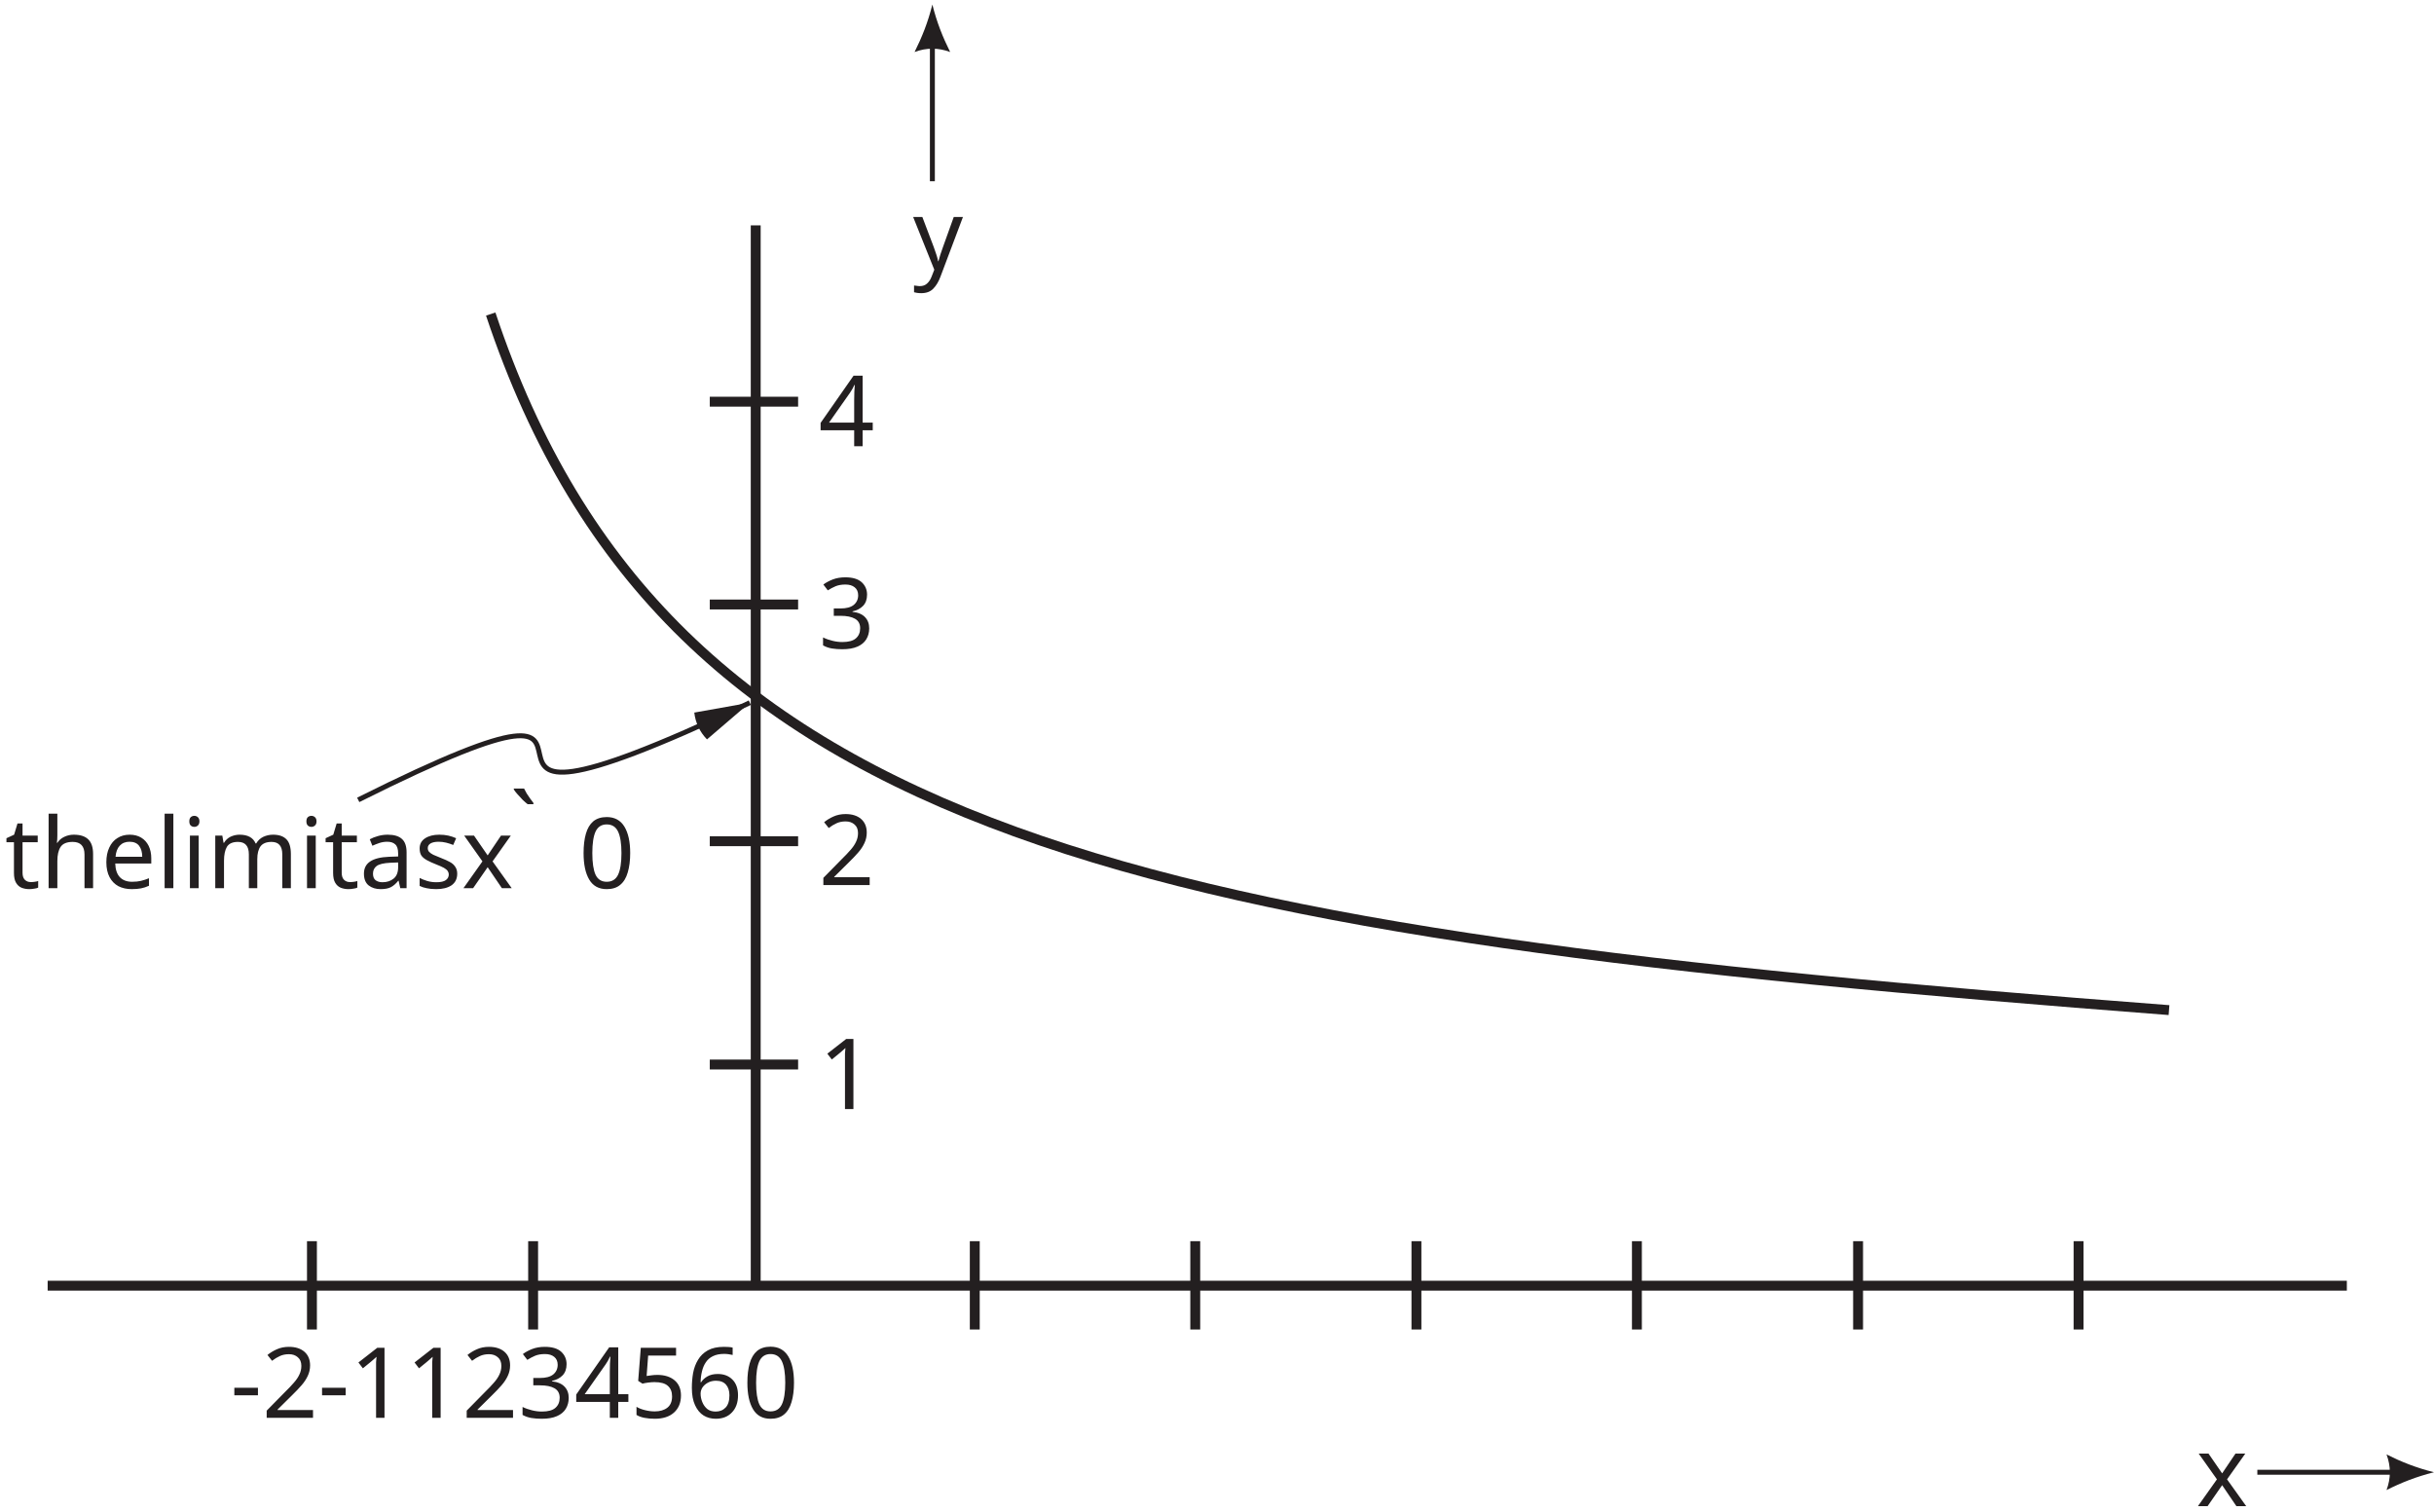
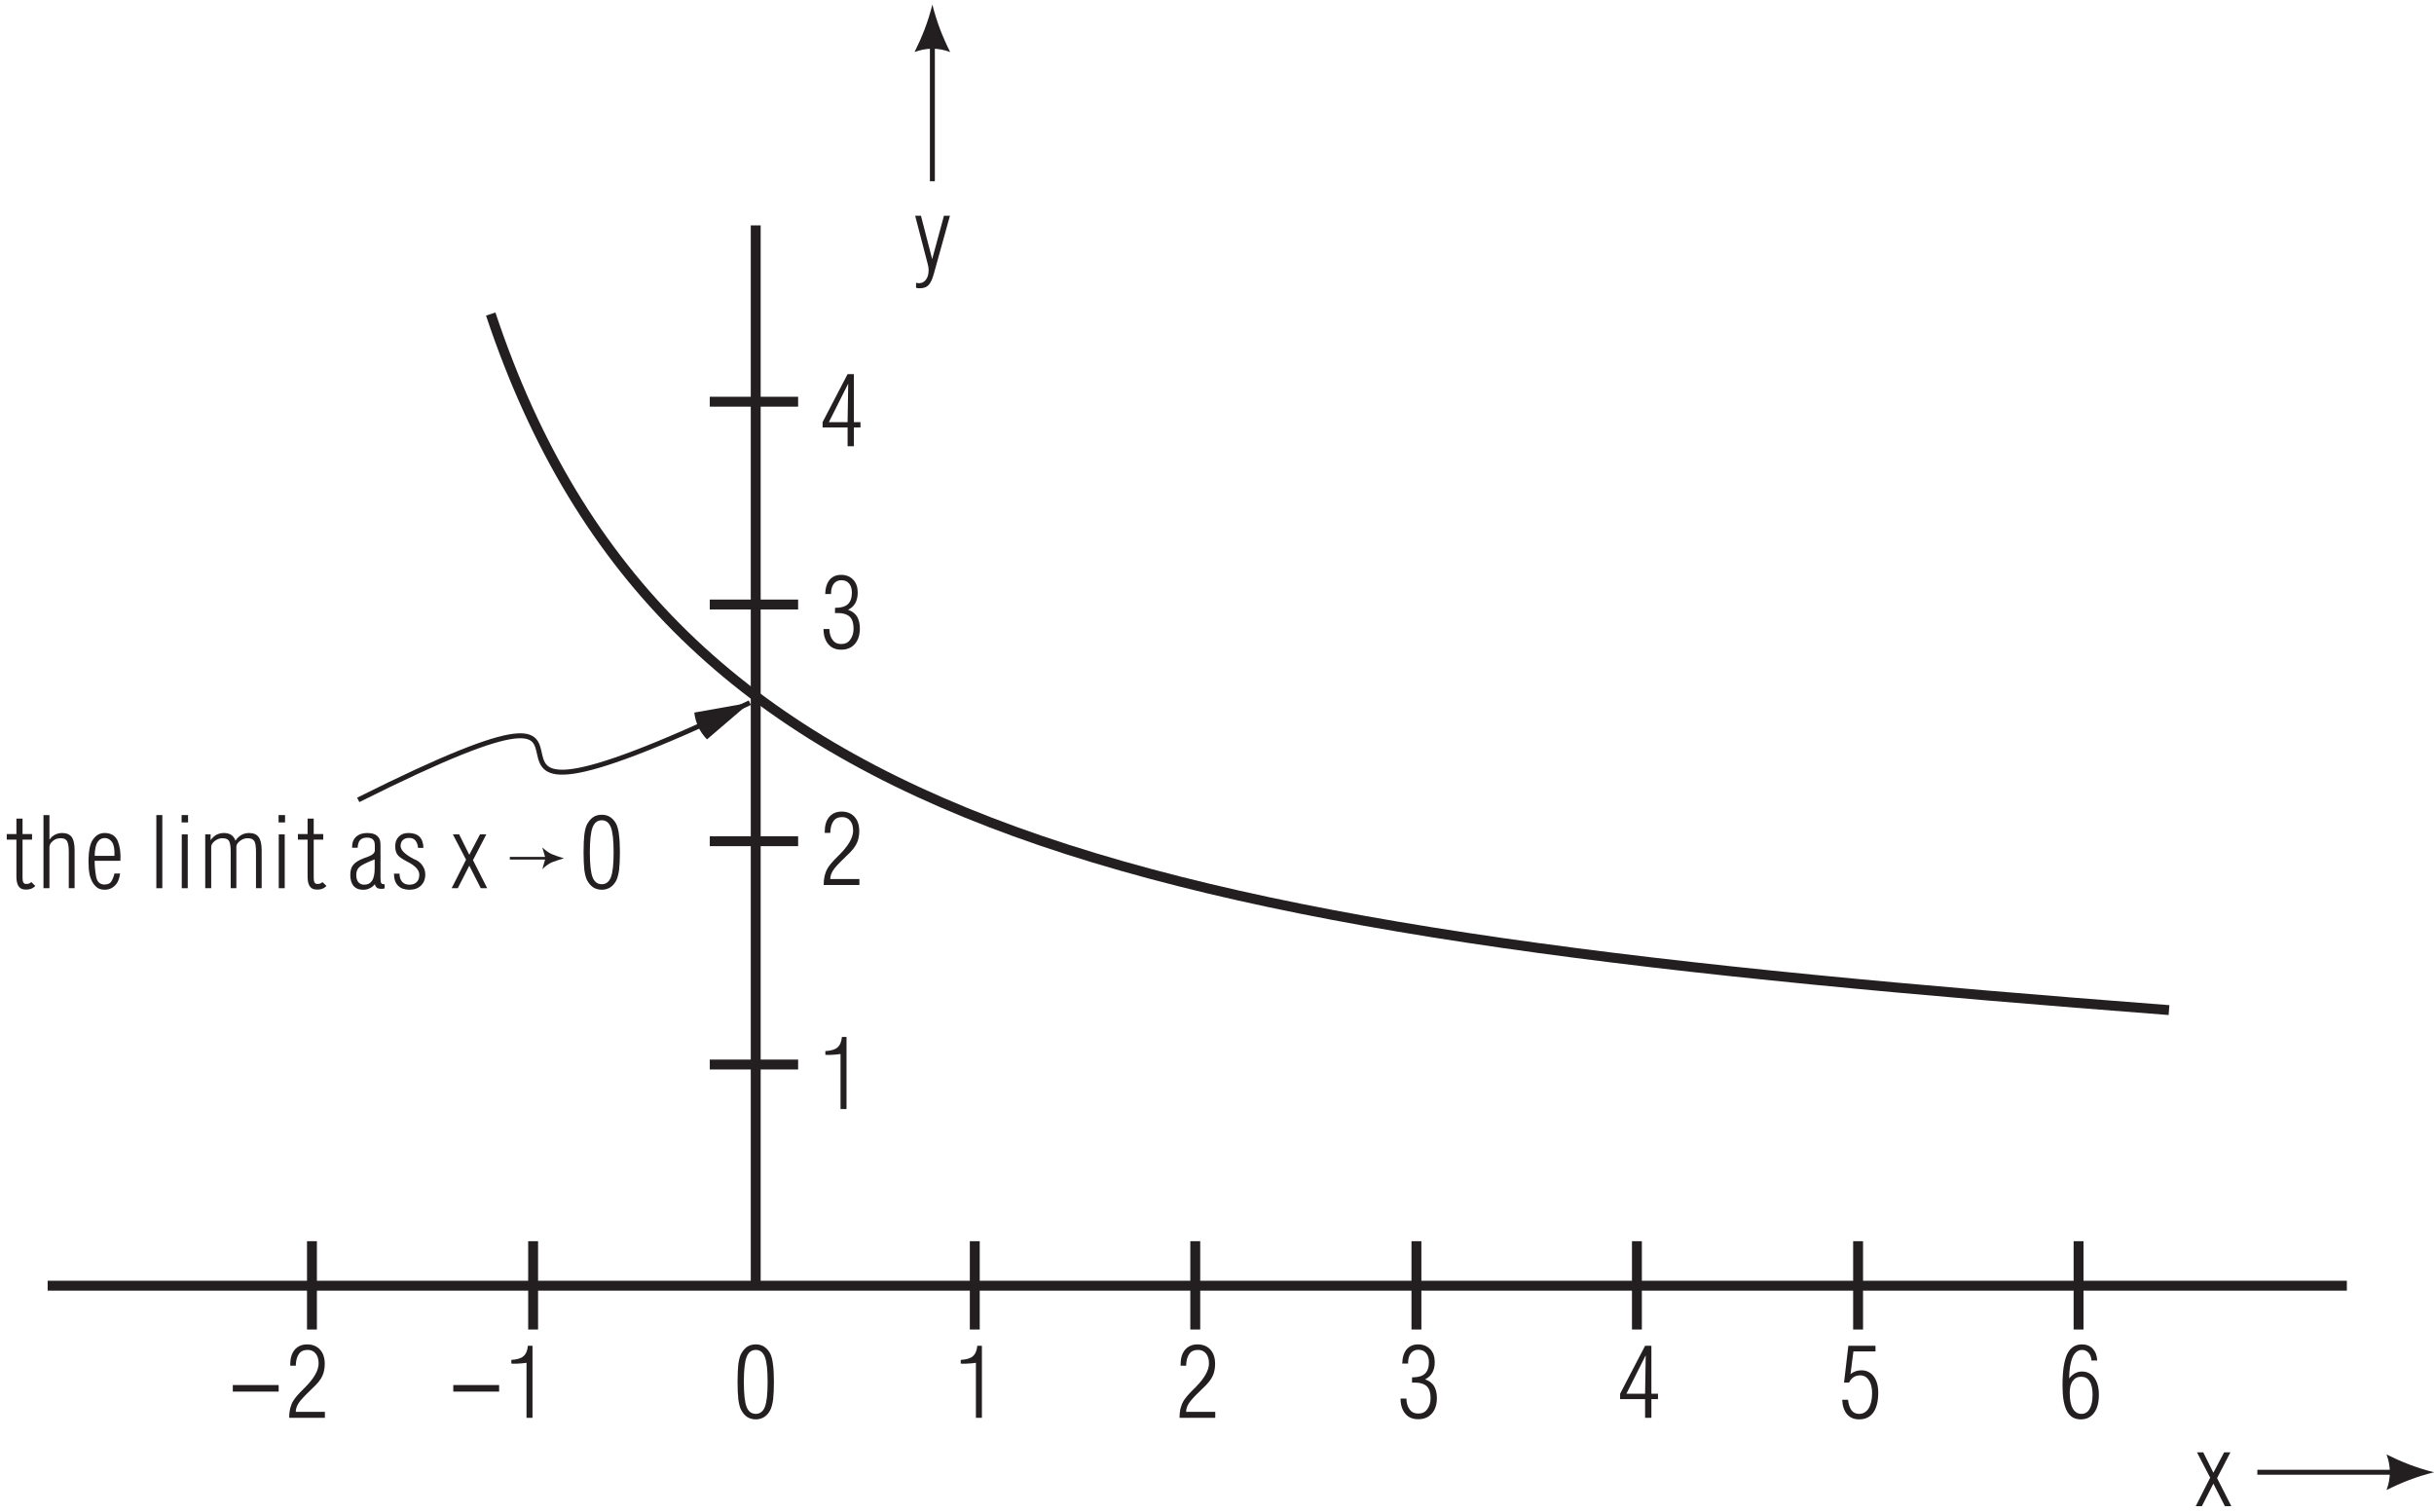
- <svg xmlns="http://www.w3.org/2000/svg" version="1.1" id="svg2" xml:space="preserve" width="330.667" height="205.333" viewBox="0 0 330.667 205.333">
-   <defs id="defs6" />
-   <g id="g8" transform="matrix(1.333333,0,0,-1.333333,0,205.3333)">
-     <g id="g10" transform="scale(0.1)">
-       <path d="M 48.559,230 H 2391.2" style="fill:none;stroke:#231f20;stroke-width:10.08;stroke-linecap:butt;stroke-linejoin:miter;stroke-miterlimit:2.613;stroke-dasharray:none;stroke-opacity:1" id="path12" />
-       <path d="M 770,1310.37 V 229.281" style="fill:none;stroke:#231f20;stroke-width:10.08;stroke-linecap:butt;stroke-linejoin:miter;stroke-miterlimit:2.613;stroke-dasharray:none;stroke-opacity:1" id="path14" />
-       <path d="m 317.84,275.359 v -90" style="fill:none;stroke:#231f20;stroke-width:10.08;stroke-linecap:butt;stroke-linejoin:miter;stroke-miterlimit:2.613;stroke-dasharray:none;stroke-opacity:1" id="path16" />
-       <path d="m 543.199,275.359 v -90" style="fill:none;stroke:#231f20;stroke-width:10.08;stroke-linecap:butt;stroke-linejoin:miter;stroke-miterlimit:2.613;stroke-dasharray:none;stroke-opacity:1" id="path18" />
-       <path d="m 993.199,275.359 v -90" style="fill:none;stroke:#231f20;stroke-width:10.08;stroke-linecap:butt;stroke-linejoin:miter;stroke-miterlimit:2.613;stroke-dasharray:none;stroke-opacity:1" id="path20" />
-       <path d="m 1217.84,275.359 v -90" style="fill:none;stroke:#231f20;stroke-width:10.08;stroke-linecap:butt;stroke-linejoin:miter;stroke-miterlimit:2.613;stroke-dasharray:none;stroke-opacity:1" id="path22" />
-       <path d="m 1443.2,275.359 v -90" style="fill:none;stroke:#231f20;stroke-width:10.08;stroke-linecap:butt;stroke-linejoin:miter;stroke-miterlimit:2.613;stroke-dasharray:none;stroke-opacity:1" id="path24" />
-       <path d="m 1667.84,275.359 v -90" style="fill:none;stroke:#231f20;stroke-width:10.08;stroke-linecap:butt;stroke-linejoin:miter;stroke-miterlimit:2.613;stroke-dasharray:none;stroke-opacity:1" id="path26" />
-       <path d="m 1893.2,275.359 v -90" style="fill:none;stroke:#231f20;stroke-width:10.08;stroke-linecap:butt;stroke-linejoin:miter;stroke-miterlimit:2.613;stroke-dasharray:none;stroke-opacity:1" id="path28" />
-       <path d="m 2117.84,275.359 v -90" style="fill:none;stroke:#231f20;stroke-width:10.08;stroke-linecap:butt;stroke-linejoin:miter;stroke-miterlimit:2.613;stroke-dasharray:none;stroke-opacity:1" id="path30" />
-       <path d="m 813.199,924.078 h -90" style="fill:none;stroke:#231f20;stroke-width:10.08;stroke-linecap:butt;stroke-linejoin:miter;stroke-miterlimit:2.613;stroke-dasharray:none;stroke-opacity:1" id="path32" />
-       <path d="m 813.199,682.879 h -90" style="fill:none;stroke:#231f20;stroke-width:10.08;stroke-linecap:butt;stroke-linejoin:miter;stroke-miterlimit:2.613;stroke-dasharray:none;stroke-opacity:1" id="path34" />
-       <path d="m 813.199,1130.72 h -90" style="fill:none;stroke:#231f20;stroke-width:10.08;stroke-linecap:butt;stroke-linejoin:miter;stroke-miterlimit:2.613;stroke-dasharray:none;stroke-opacity:1" id="path36" />
-       <path d="m 813.199,455.359 h -90" style="fill:none;stroke:#231f20;stroke-width:10.08;stroke-linecap:butt;stroke-linejoin:miter;stroke-miterlimit:2.613;stroke-dasharray:none;stroke-opacity:1" id="path38" />
-       <path d="M 500,1220 C 680,680 1175,590 2210,510.801" style="fill:none;stroke:#231f20;stroke-width:10.08;stroke-linecap:butt;stroke-linejoin:miter;stroke-miterlimit:2.613;stroke-dasharray:none;stroke-opacity:1" id="path40" />
-       <g id="g42" transform="scale(10)">
-         <text transform="matrix(1,0,0,-1,83.4078,108.536)" style="font-variant:normal;font-weight:normal;font-size:10px;font-family:Swis721LtCnBT;-inkscape-font-specification:Swis721LtCnBT;writing-mode:lr-tb;fill:#231f20;fill-opacity:1;fill-rule:nonzero;stroke:none" id="text54">
-           <tspan x="0" y="0" id="tspan44">4</tspan>
-           <tspan x="0" y="20.592" id="tspan46">3</tspan>
-           <tspan x="0" y="44.712" id="tspan48">2</tspan>
-           <tspan x="0" y="67.536" id="tspan50">1</tspan>
-           <tspan x="-59.937 -54.459 -37.473 -31.995 13.794 36.258 58.794 81.258 103.794 126.258 -8.742" y="99" id="tspan52">-2-11234560</tspan>
-         </text>
+ <svg xmlns="http://www.w3.org/2000/svg" xmlns:xlink="http://www.w3.org/1999/xlink" width="248pt" height="154pt" viewBox="0 0 248 154">
+   <defs>
+     <g>
+       <g id="glyph-0-0">
+         <path d="M 2.953 0 L 2.953 -1.906 L 0.406 -1.906 L 0.406 -2.453 L 2.953 -7.344 L 3.594 -7.344 L 3.594 -2.453 L 4.266 -2.453 L 4.266 -1.906 L 3.594 -1.906 L 3.594 0 Z M 1.047 -2.453 L 2.953 -2.453 L 3.016 -6.375 Z M 1.047 -2.453 " />
      </g>
-       <path d="M 763.98,824.027 C 365.004,635 725,905 365,725" style="fill:none;stroke:#231f20;stroke-width:5.04;stroke-linecap:butt;stroke-linejoin:miter;stroke-miterlimit:2.613;stroke-dasharray:none;stroke-opacity:1" id="path56" />
-       <path d="m 763.98,824.027 -43.628,-37.398 c -7.352,7.598 -11.704,16.781 -12.946,27.324 l 56.574,10.074" style="fill:#231f20;fill-opacity:1;fill-rule:evenodd;stroke:none" id="path58" />
-       <g id="g60" transform="scale(10)">
-         <text transform="matrix(1,0,0,-1,0.5,63.5)" style="font-variant:normal;font-weight:normal;font-size:10px;font-family:Swis721LtCnBT;-inkscape-font-specification:Swis721LtCnBT;writing-mode:lr-tb;fill:#231f20;fill-opacity:1;fill-rule:nonzero;stroke:none" id="text72">
-           <tspan x="0 3.304 8.065 12.245 14.585 17.223 19.786 27.105 29.667 32.617 34.957 39.269 43.209 45.549" y="0" id="tspan62">thelimitasx</tspan>
-           <tspan x="51.446" y="-2.5" id="tspan64">`</tspan>
-           <tspan x="58.475" y="0" id="tspan66">0</tspan>
-           <tspan x="92.525" y="-63.036" id="tspan68">y</tspan>
-           <tspan x="223.256" y="62.964" id="tspan70">x</tspan>
-         </text>
+       <g id="glyph-0-1">
+         <path d="M 0.5 -1.969 L 1.094 -1.969 C 1.109 -1.484 1.219 -1.109 1.438 -0.844 C 1.641 -0.562 1.938 -0.438 2.297 -0.438 C 2.688 -0.438 2.984 -0.562 3.203 -0.859 C 3.438 -1.156 3.562 -1.531 3.562 -2.016 C 3.562 -2.547 3.438 -2.953 3.188 -3.203 C 2.922 -3.453 2.516 -3.594 1.984 -3.594 C 1.906 -3.594 1.828 -3.594 1.797 -3.594 C 1.734 -3.594 1.703 -3.578 1.672 -3.578 L 1.672 -4.125 L 1.703 -4.125 C 2.297 -4.125 2.703 -4.25 2.984 -4.5 C 3.25 -4.75 3.391 -5.141 3.391 -5.672 C 3.391 -6.062 3.297 -6.375 3.109 -6.594 C 2.922 -6.828 2.656 -6.938 2.312 -6.938 C 1.984 -6.938 1.734 -6.812 1.547 -6.578 C 1.359 -6.344 1.266 -6 1.266 -5.562 L 1.266 -5.531 L 0.672 -5.531 C 0.688 -6.156 0.844 -6.641 1.125 -6.984 C 1.406 -7.312 1.797 -7.484 2.297 -7.484 C 2.812 -7.484 3.219 -7.312 3.531 -6.984 C 3.844 -6.656 3.984 -6.219 3.984 -5.672 C 3.984 -5.266 3.906 -4.906 3.734 -4.594 C 3.562 -4.297 3.312 -4.078 3 -3.922 C 3.406 -3.781 3.703 -3.562 3.906 -3.25 C 4.094 -2.938 4.203 -2.531 4.203 -2.031 C 4.203 -1.359 4.031 -0.828 3.688 -0.438 C 3.344 -0.047 2.875 0.141 2.297 0.141 C 1.734 0.141 1.297 -0.047 0.984 -0.422 C 0.672 -0.797 0.5 -1.312 0.5 -1.969 Z M 0.5 -1.969 " />
      </g>
-       <path d="M 950,1517.7 V 1355.33" style="fill:none;stroke:#231f20;stroke-width:5.04;stroke-linecap:butt;stroke-linejoin:miter;stroke-miterlimit:2.613;stroke-dasharray:none;stroke-opacity:1" id="path74" />
-       <path d="m 950,1535.36 c -4.535,-18.13 -10.586,-33.22 -18.145,-48.36 12.118,4.54 24.196,4.51 36.27,0 -7.559,15.12 -13.609,30.23 -18.125,48.36" style="fill:#231f20;fill-opacity:1;fill-rule:evenodd;stroke:none" id="path76" />
-       <path d="M 2462.34,39.922 H 2300" style="fill:none;stroke:#231f20;stroke-width:5.04;stroke-linecap:butt;stroke-linejoin:miter;stroke-miterlimit:2.613;stroke-dasharray:none;stroke-opacity:1" id="path78" />
-       <path d="m 2480,39.922 c -18.12,4.535 -33.23,10.582 -48.36,18.145 4.53,-12.121 4.51,-24.195 0,-36.27 15.11,7.559 30.24,13.609 48.36,18.125" style="fill:#231f20;fill-opacity:1;fill-rule:evenodd;stroke:none" id="path80" />
+       <g id="glyph-0-2">
+         <path d="M 0.516 0 C 0.516 -0.344 0.547 -0.656 0.609 -0.922 C 0.688 -1.203 0.766 -1.453 0.906 -1.688 C 1.062 -1.969 1.422 -2.406 1.984 -2.953 L 2.172 -3.141 C 3.062 -4.047 3.516 -4.844 3.516 -5.547 C 3.516 -5.969 3.422 -6.297 3.219 -6.547 C 3.016 -6.797 2.75 -6.922 2.406 -6.922 C 2.016 -6.922 1.703 -6.797 1.516 -6.516 C 1.312 -6.25 1.203 -5.844 1.188 -5.312 L 0.625 -5.312 L 0.625 -5.422 C 0.625 -6.062 0.766 -6.562 1.078 -6.938 C 1.391 -7.297 1.812 -7.484 2.344 -7.484 C 2.906 -7.484 3.344 -7.297 3.656 -6.953 C 3.984 -6.594 4.141 -6.109 4.141 -5.5 C 4.141 -5.266 4.125 -5.062 4.078 -4.844 C 4.047 -4.656 3.984 -4.453 3.906 -4.297 C 3.75 -3.922 3.406 -3.484 2.859 -2.984 C 2.781 -2.906 2.703 -2.844 2.672 -2.797 C 2.062 -2.219 1.656 -1.781 1.469 -1.484 C 1.281 -1.188 1.188 -0.891 1.188 -0.609 L 4.156 -0.609 L 4.156 0 Z M 0.516 0 " />
+       </g>
+       <g id="glyph-0-3">
+         <path d="M 2.234 0 L 2.234 -5.609 C 2.047 -5.578 1.859 -5.562 1.672 -5.547 C 1.484 -5.531 1.281 -5.516 1.078 -5.516 C 0.969 -5.516 0.891 -5.516 0.844 -5.516 C 0.781 -5.516 0.734 -5.531 0.688 -5.531 L 0.688 -5.906 C 1.234 -5.938 1.656 -6.047 1.906 -6.266 C 2.172 -6.484 2.328 -6.844 2.375 -7.344 L 2.844 -7.344 L 2.844 0 Z M 2.234 0 " />
+       </g>
+       <g id="glyph-0-4">
+         <path d="M 4.922 -3.344 L 4.922 -2.672 C 4.141 -2.672 3.359 -2.672 2.578 -2.672 C 1.797 -2.672 1.031 -2.672 0.25 -2.672 L 0.25 -3.344 C 1.031 -3.344 1.797 -3.344 2.578 -3.344 C 3.359 -3.344 4.141 -3.344 4.922 -3.344 Z M 4.922 -3.344 " />
+       </g>
+       <g id="glyph-0-5">
+         <path d="M 0.5 -1.844 L 1.094 -1.844 C 1.141 -1.375 1.266 -1.016 1.453 -0.766 C 1.625 -0.531 1.891 -0.406 2.219 -0.406 C 2.641 -0.406 2.953 -0.594 3.188 -0.953 C 3.422 -1.328 3.547 -1.844 3.547 -2.516 C 3.547 -3.094 3.438 -3.531 3.203 -3.844 C 3 -4.172 2.703 -4.328 2.312 -4.328 C 2.062 -4.328 1.844 -4.266 1.656 -4.141 C 1.453 -4.016 1.312 -3.828 1.203 -3.594 L 0.688 -3.594 L 1.125 -7.344 L 3.891 -7.344 L 3.891 -6.766 L 1.641 -6.766 L 1.344 -4.453 C 1.516 -4.594 1.703 -4.688 1.875 -4.75 C 2.062 -4.812 2.25 -4.844 2.453 -4.844 C 2.969 -4.844 3.391 -4.641 3.703 -4.234 C 4.016 -3.812 4.172 -3.266 4.172 -2.562 C 4.172 -1.688 4 -1 3.672 -0.547 C 3.344 -0.078 2.859 0.156 2.219 0.156 C 1.703 0.156 1.297 -0.016 0.984 -0.375 C 0.688 -0.734 0.531 -1.219 0.5 -1.844 Z M 0.5 -1.844 " />
+       </g>
+       <g id="glyph-0-6">
+         <path d="M 1.156 -4.016 C 1.359 -4.266 1.562 -4.438 1.766 -4.547 C 1.984 -4.656 2.203 -4.719 2.453 -4.719 C 2.984 -4.719 3.406 -4.516 3.719 -4.094 C 4.031 -3.656 4.188 -3.094 4.188 -2.359 C 4.188 -1.562 4.031 -0.953 3.703 -0.516 C 3.375 -0.062 2.922 0.156 2.344 0.156 C 1.703 0.156 1.234 -0.125 0.938 -0.688 C 0.625 -1.266 0.484 -2.125 0.484 -3.312 C 0.484 -4.766 0.641 -5.812 0.953 -6.484 C 1.281 -7.156 1.781 -7.484 2.469 -7.484 C 2.922 -7.484 3.297 -7.328 3.562 -7.047 C 3.844 -6.734 4 -6.344 4.016 -5.844 L 3.438 -5.844 C 3.406 -6.188 3.312 -6.438 3.141 -6.625 C 2.969 -6.812 2.75 -6.922 2.484 -6.922 C 2.062 -6.922 1.734 -6.672 1.516 -6.188 C 1.297 -5.688 1.172 -4.969 1.156 -4.016 Z M 2.406 -0.406 C 2.766 -0.406 3.047 -0.562 3.25 -0.922 C 3.453 -1.266 3.547 -1.734 3.547 -2.375 C 3.547 -2.953 3.453 -3.406 3.25 -3.719 C 3.047 -4.047 2.766 -4.188 2.375 -4.188 C 2.016 -4.188 1.734 -4.047 1.531 -3.766 C 1.312 -3.469 1.219 -3.062 1.219 -2.562 C 1.219 -1.859 1.312 -1.328 1.531 -0.953 C 1.734 -0.594 2.031 -0.406 2.406 -0.406 Z M 2.406 -0.406 " />
+       </g>
+       <g id="glyph-0-7">
+         <path d="M 1.125 -3.656 C 1.125 -2.438 1.219 -1.594 1.406 -1.109 C 1.594 -0.641 1.906 -0.406 2.344 -0.406 C 2.766 -0.406 3.078 -0.641 3.266 -1.109 C 3.453 -1.578 3.547 -2.438 3.547 -3.656 C 3.547 -4.891 3.453 -5.734 3.266 -6.203 C 3.078 -6.688 2.766 -6.922 2.344 -6.922 C 1.906 -6.922 1.594 -6.688 1.406 -6.203 C 1.219 -5.734 1.125 -4.875 1.125 -3.656 Z M 0.484 -3.672 C 0.484 -4.422 0.516 -5.016 0.562 -5.453 C 0.625 -5.906 0.703 -6.234 0.828 -6.484 C 1 -6.812 1.203 -7.062 1.453 -7.234 C 1.703 -7.406 2 -7.484 2.344 -7.484 C 2.672 -7.484 2.969 -7.406 3.219 -7.234 C 3.469 -7.062 3.688 -6.812 3.844 -6.484 C 3.953 -6.234 4.047 -5.875 4.094 -5.438 C 4.156 -4.969 4.188 -4.391 4.188 -3.672 C 4.188 -2.938 4.156 -2.344 4.109 -1.891 C 4.047 -1.438 3.953 -1.094 3.844 -0.844 C 3.688 -0.516 3.469 -0.266 3.219 -0.094 C 2.969 0.062 2.672 0.156 2.344 0.156 C 2 0.156 1.703 0.062 1.453 -0.094 C 1.203 -0.266 1 -0.516 0.828 -0.844 C 0.703 -1.094 0.625 -1.438 0.562 -1.875 C 0.516 -2.312 0.484 -2.906 0.484 -3.672 Z M 0.484 -3.672 " />
+       </g>
+       <g id="glyph-0-8">
+         <path d="M 1.172 -7.094 L 1.797 -7.094 L 1.797 -5.516 L 2.766 -5.516 L 2.766 -4.953 L 1.797 -4.953 L 1.797 -1.031 C 1.797 -0.641 1.906 -0.438 2.141 -0.438 C 2.375 -0.422 2.547 -0.484 2.688 -0.625 L 3.094 -0.234 C 2.828 0.062 2.438 0.188 1.938 0.125 C 1.422 0.062 1.172 -0.375 1.172 -1.188 L 1.172 -4.953 L 0.188 -4.953 L 0.188 -5.516 L 1.172 -5.516 Z M 1.172 -7.094 " />
+       </g>
+       <g id="glyph-0-9">
+         <path d="M 0.625 0 L 0.625 -7.453 L 1.234 -7.453 L 1.234 -4.938 C 1.375 -5.156 1.562 -5.328 1.797 -5.453 C 2.016 -5.562 2.266 -5.625 2.531 -5.625 C 2.969 -5.625 3.297 -5.484 3.5 -5.219 C 3.703 -4.938 3.797 -4.484 3.797 -3.891 L 3.797 0 L 3.203 0 L 3.203 -3.703 C 3.203 -4.266 3.141 -4.625 3.016 -4.812 C 2.891 -5.016 2.672 -5.094 2.359 -5.094 C 2.062 -5.094 1.797 -5 1.578 -4.812 C 1.344 -4.625 1.234 -4.406 1.234 -4.188 L 1.234 0 Z M 0.625 0 " />
+       </g>
+       <g id="glyph-0-10">
+         <path d="M 3.094 -3.297 C 3.125 -3.938 3.047 -4.406 2.859 -4.688 C 2.672 -4.953 2.438 -5.094 2.172 -5.109 C 1.828 -5.125 1.562 -4.984 1.391 -4.719 C 1.203 -4.453 1.094 -3.984 1.078 -3.297 Z M 0.453 -2.672 C 0.453 -3.812 0.609 -4.594 0.938 -5 C 1.234 -5.422 1.625 -5.625 2.094 -5.625 C 2.75 -5.625 3.203 -5.344 3.438 -4.797 C 3.656 -4.25 3.75 -3.578 3.703 -2.797 L 1.078 -2.797 C 1.078 -2.312 1.125 -1.797 1.219 -1.234 C 1.312 -0.656 1.609 -0.375 2.078 -0.375 C 2.438 -0.375 2.688 -0.5 2.812 -0.75 C 2.953 -1 3.047 -1.25 3.094 -1.5 L 3.672 -1.5 C 3.594 -0.953 3.438 -0.547 3.141 -0.266 C 2.859 0.016 2.516 0.156 2.125 0.156 C 1.719 0.156 1.406 0.047 1.188 -0.188 C 0.953 -0.406 0.797 -0.688 0.688 -0.984 C 0.562 -1.297 0.516 -1.609 0.484 -1.922 C 0.469 -2.234 0.453 -2.484 0.453 -2.672 Z M 0.453 -2.672 " />
+       </g>
+       <g id="glyph-0-11">
+ </g>
+       <g id="glyph-0-12">
+         <path d="M 0.844 0 L 0.844 -7.453 L 1.453 -7.453 L 1.453 0 Z M 0.844 0 " />
+       </g>
+       <g id="glyph-0-13">
+         <path d="M 0.781 -7.453 L 1.438 -7.453 L 1.438 -6.703 L 0.781 -6.703 Z M 0.797 -5.484 L 1.406 -5.484 L 1.406 0 L 0.797 0 Z M 0.797 -5.484 " />
+       </g>
+       <g id="glyph-0-14">
+         <path d="M 0.625 0 L 0.625 -5.484 L 1.172 -5.484 L 1.172 -4.891 C 1.344 -5.141 1.562 -5.328 1.781 -5.453 C 2.016 -5.562 2.25 -5.625 2.531 -5.625 C 2.812 -5.625 3.062 -5.562 3.266 -5.438 C 3.469 -5.297 3.625 -5.094 3.703 -4.844 C 3.891 -5.109 4.094 -5.312 4.328 -5.438 C 4.562 -5.562 4.812 -5.625 5.094 -5.625 C 5.547 -5.625 5.859 -5.484 6.062 -5.219 C 6.266 -4.938 6.375 -4.5 6.375 -3.891 L 6.375 0 L 5.797 0 L 5.797 -3.703 C 5.797 -4.297 5.734 -4.672 5.594 -4.844 C 5.484 -5 5.266 -5.094 4.938 -5.094 C 4.656 -5.094 4.406 -5 4.156 -4.812 C 3.922 -4.625 3.797 -4.438 3.797 -4.234 L 3.797 0 L 3.219 0 L 3.219 -3.703 C 3.219 -4.297 3.156 -4.672 3.031 -4.844 C 2.906 -5.016 2.688 -5.094 2.375 -5.094 C 2.078 -5.094 1.812 -4.984 1.578 -4.797 C 1.344 -4.609 1.234 -4.406 1.234 -4.203 L 1.234 0 Z M 0.625 0 " />
+       </g>
+       <g id="glyph-0-15">
+         <path d="M 3.734 0.016 C 3.656 0.047 3.562 0.047 3.516 0.062 C 3.453 0.062 3.391 0.062 3.328 0.062 C 3.188 0.062 3.062 0.031 2.953 -0.047 C 2.859 -0.125 2.781 -0.234 2.734 -0.406 C 2.562 -0.203 2.391 -0.062 2.188 0.016 C 1.984 0.125 1.766 0.156 1.516 0.156 C 1.109 0.156 0.797 0.031 0.562 -0.234 C 0.344 -0.516 0.234 -0.875 0.234 -1.359 C 0.234 -1.781 0.328 -2.125 0.531 -2.375 C 0.734 -2.625 1.094 -2.859 1.594 -3.047 C 1.703 -3.094 1.844 -3.141 2.016 -3.203 C 2.5 -3.375 2.734 -3.594 2.734 -3.859 L 2.734 -4.312 C 2.734 -4.609 2.688 -4.828 2.547 -4.953 C 2.422 -5.094 2.203 -5.156 1.938 -5.156 C 1.625 -5.156 1.406 -5.078 1.234 -4.906 C 1.078 -4.734 1 -4.469 0.984 -4.125 L 0.422 -4.125 L 0.422 -4.25 C 0.422 -4.672 0.562 -5 0.828 -5.25 C 1.109 -5.5 1.484 -5.625 1.953 -5.625 C 2.219 -5.625 2.453 -5.594 2.656 -5.516 C 2.828 -5.453 2.984 -5.344 3.094 -5.203 C 3.188 -5.094 3.234 -4.984 3.266 -4.859 C 3.297 -4.719 3.312 -4.531 3.312 -4.281 L 3.312 -1.016 C 3.312 -0.734 3.344 -0.562 3.391 -0.516 C 3.438 -0.438 3.547 -0.406 3.688 -0.406 L 3.734 -0.406 Z M 2.719 -2.938 C 1.875 -2.609 1.344 -2.344 1.141 -2.141 C 0.938 -1.938 0.844 -1.688 0.844 -1.359 C 0.844 -1.047 0.906 -0.812 1.047 -0.625 C 1.203 -0.453 1.391 -0.359 1.641 -0.359 C 2.016 -0.359 2.281 -0.5 2.453 -0.766 C 2.625 -1.031 2.719 -1.453 2.719 -2.031 Z M 2.719 -2.938 " />
+       </g>
+       <g id="glyph-0-16">
+         <path d="M 0.375 -1.484 L 0.938 -1.484 C 0.938 -1.125 1.031 -0.844 1.203 -0.656 C 1.375 -0.453 1.625 -0.359 1.953 -0.359 C 2.266 -0.359 2.516 -0.453 2.688 -0.625 C 2.875 -0.812 2.953 -1.062 2.953 -1.375 C 2.953 -1.844 2.547 -2.297 1.734 -2.703 C 1.656 -2.75 1.594 -2.781 1.562 -2.797 C 1.125 -3.031 0.844 -3.234 0.703 -3.453 C 0.562 -3.656 0.5 -3.938 0.5 -4.297 C 0.5 -4.703 0.625 -5.016 0.875 -5.266 C 1.125 -5.516 1.438 -5.625 1.844 -5.625 C 2.344 -5.625 2.703 -5.5 2.969 -5.25 C 3.219 -5 3.359 -4.625 3.375 -4.109 L 2.828 -4.109 C 2.797 -4.453 2.688 -4.703 2.547 -4.875 C 2.391 -5.047 2.188 -5.125 1.922 -5.125 C 1.656 -5.125 1.438 -5.062 1.281 -4.906 C 1.125 -4.766 1.047 -4.562 1.047 -4.312 C 1.047 -3.891 1.484 -3.453 2.375 -2.984 C 2.484 -2.938 2.562 -2.906 2.625 -2.875 C 2.922 -2.719 3.156 -2.516 3.312 -2.25 C 3.484 -2 3.562 -1.703 3.562 -1.375 C 3.562 -0.922 3.406 -0.547 3.125 -0.266 C 2.828 0.016 2.438 0.156 1.953 0.156 C 1.453 0.156 1.062 0.016 0.797 -0.25 C 0.516 -0.531 0.375 -0.938 0.375 -1.438 Z M 0.375 -1.484 " />
+       </g>
+       <g id="glyph-0-17">
+         <path d="M -0.031 0 L 1.438 -2.906 L 0.094 -5.484 L 0.734 -5.484 L 1.766 -3.406 L 2.859 -5.484 L 3.5 -5.484 L 2.141 -2.859 L 3.594 0 L 2.938 0 L 1.766 -2.297 L 0.594 0 Z M -0.031 0 " />
+       </g>
+       <g id="glyph-0-18">
+         <path d="M 5.516 -0.547 C 5.047 -0.406 4.656 -0.281 4.328 -0.156 C 4.016 -0.031 3.672 0.203 3.312 0.562 L 3.594 -0.422 L 0 -0.422 L 0 -0.688 L 3.594 -0.688 L 3.312 -1.656 C 3.672 -1.312 4.016 -1.078 4.328 -0.953 C 4.656 -0.812 5.047 -0.688 5.516 -0.547 Z M 5.516 -0.547 " />
+       </g>
+       <g id="glyph-0-19">
+         <path d="M 2.109 0.484 C 1.953 1.047 1.766 1.406 1.562 1.609 C 1.359 1.812 1.062 1.906 0.688 1.906 C 0.641 1.906 0.594 1.906 0.547 1.906 C 0.484 1.891 0.406 1.875 0.312 1.859 L 0.312 1.344 C 0.359 1.359 0.406 1.375 0.453 1.375 C 0.516 1.391 0.562 1.391 0.609 1.391 C 0.922 1.391 1.156 1.266 1.328 1.016 C 1.516 0.766 1.594 0.438 1.594 0.016 C 1.594 -0.125 1.562 -0.312 1.5 -0.562 C 1.5 -0.594 1.484 -0.609 1.484 -0.625 L 0.219 -5.484 L 0.812 -5.484 L 1.953 -1.062 L 3.156 -5.484 L 3.766 -5.484 Z M 2.109 0.484 " />
+       </g>
    </g>
+   </defs>
+   <path fill="none" stroke-width="10.08" stroke-linecap="butt" stroke-linejoin="miter" stroke="rgb(13.73%, 12.16%, 12.549%)" stroke-opacity="1" stroke-miterlimit="2.613" d="M 48.555 230 L 2391.211 230 " transform="matrix(0.1, 0, 0, -0.1, 0, 154)" />
+   <path fill="none" stroke-width="10.08" stroke-linecap="butt" stroke-linejoin="miter" stroke="rgb(13.73%, 12.16%, 12.549%)" stroke-opacity="1" stroke-miterlimit="2.613" d="M 770 1310.352 L 770 229.297 " transform="matrix(0.1, 0, 0, -0.1, 0, 154)" />
+   <path fill="none" stroke-width="10.08" stroke-linecap="butt" stroke-linejoin="miter" stroke="rgb(13.73%, 12.16%, 12.549%)" stroke-opacity="1" stroke-miterlimit="2.613" d="M 317.852 275.352 L 317.852 185.352 " transform="matrix(0.1, 0, 0, -0.1, 0, 154)" />
+   <path fill="none" stroke-width="10.08" stroke-linecap="butt" stroke-linejoin="miter" stroke="rgb(13.73%, 12.16%, 12.549%)" stroke-opacity="1" stroke-miterlimit="2.613" d="M 543.203 275.352 L 543.203 185.352 " transform="matrix(0.1, 0, 0, -0.1, 0, 154)" />
+   <path fill="none" stroke-width="10.08" stroke-linecap="butt" stroke-linejoin="miter" stroke="rgb(13.73%, 12.16%, 12.549%)" stroke-opacity="1" stroke-miterlimit="2.613" d="M 993.203 275.352 L 993.203 185.352 " transform="matrix(0.1, 0, 0, -0.1, 0, 154)" />
+   <path fill="none" stroke-width="10.08" stroke-linecap="butt" stroke-linejoin="miter" stroke="rgb(13.73%, 12.16%, 12.549%)" stroke-opacity="1" stroke-miterlimit="2.613" d="M 1217.852 275.352 L 1217.852 185.352 " transform="matrix(0.1, 0, 0, -0.1, 0, 154)" />
+   <path fill="none" stroke-width="10.08" stroke-linecap="butt" stroke-linejoin="miter" stroke="rgb(13.73%, 12.16%, 12.549%)" stroke-opacity="1" stroke-miterlimit="2.613" d="M 1443.203 275.352 L 1443.203 185.352 " transform="matrix(0.1, 0, 0, -0.1, 0, 154)" />
+   <path fill="none" stroke-width="10.08" stroke-linecap="butt" stroke-linejoin="miter" stroke="rgb(13.73%, 12.16%, 12.549%)" stroke-opacity="1" stroke-miterlimit="2.613" d="M 1667.852 275.352 L 1667.852 185.352 " transform="matrix(0.1, 0, 0, -0.1, 0, 154)" />
+   <path fill="none" stroke-width="10.08" stroke-linecap="butt" stroke-linejoin="miter" stroke="rgb(13.73%, 12.16%, 12.549%)" stroke-opacity="1" stroke-miterlimit="2.613" d="M 1893.203 275.352 L 1893.203 185.352 " transform="matrix(0.1, 0, 0, -0.1, 0, 154)" />
+   <path fill="none" stroke-width="10.08" stroke-linecap="butt" stroke-linejoin="miter" stroke="rgb(13.73%, 12.16%, 12.549%)" stroke-opacity="1" stroke-miterlimit="2.613" d="M 2117.852 275.352 L 2117.852 185.352 " transform="matrix(0.1, 0, 0, -0.1, 0, 154)" />
+   <path fill="none" stroke-width="10.08" stroke-linecap="butt" stroke-linejoin="miter" stroke="rgb(13.73%, 12.16%, 12.549%)" stroke-opacity="1" stroke-miterlimit="2.613" d="M 813.203 924.062 L 723.203 924.062 " transform="matrix(0.1, 0, 0, -0.1, 0, 154)" />
+   <path fill="none" stroke-width="10.08" stroke-linecap="butt" stroke-linejoin="miter" stroke="rgb(13.73%, 12.16%, 12.549%)" stroke-opacity="1" stroke-miterlimit="2.613" d="M 813.203 682.891 L 723.203 682.891 " transform="matrix(0.1, 0, 0, -0.1, 0, 154)" />
+   <path fill="none" stroke-width="10.08" stroke-linecap="butt" stroke-linejoin="miter" stroke="rgb(13.73%, 12.16%, 12.549%)" stroke-opacity="1" stroke-miterlimit="2.613" d="M 813.203 1130.703 L 723.203 1130.703 " transform="matrix(0.1, 0, 0, -0.1, 0, 154)" />
+   <path fill="none" stroke-width="10.08" stroke-linecap="butt" stroke-linejoin="miter" stroke="rgb(13.73%, 12.16%, 12.549%)" stroke-opacity="1" stroke-miterlimit="2.613" d="M 813.203 455.352 L 723.203 455.352 " transform="matrix(0.1, 0, 0, -0.1, 0, 154)" />
+   <path fill="none" stroke-width="10.08" stroke-linecap="butt" stroke-linejoin="miter" stroke="rgb(13.73%, 12.16%, 12.549%)" stroke-opacity="1" stroke-miterlimit="2.613" d="M 500 1220 C 680 680 1175 590 2210 510.82 " transform="matrix(0.1, 0, 0, -0.1, 0, 154)" />
+   <g fill="rgb(13.73%, 12.16%, 12.549%)" fill-opacity="1">
+     <use xlink:href="#glyph-0-0" x="83.408" y="45.464" />
  </g>
+   <g fill="rgb(13.73%, 12.16%, 12.549%)" fill-opacity="1">
+     <use xlink:href="#glyph-0-1" x="83.408" y="66.056" />
+   </g>
+   <g fill="rgb(13.73%, 12.16%, 12.549%)" fill-opacity="1">
+     <use xlink:href="#glyph-0-2" x="83.408" y="90.176" />
+   </g>
+   <g fill="rgb(13.73%, 12.16%, 12.549%)" fill-opacity="1">
+     <use xlink:href="#glyph-0-3" x="83.408" y="113" />
+   </g>
+   <g fill="rgb(13.73%, 12.16%, 12.549%)" fill-opacity="1">
+     <use xlink:href="#glyph-0-4" x="23.471" y="144.464" />
+   </g>
+   <g fill="rgb(13.73%, 12.16%, 12.549%)" fill-opacity="1">
+     <use xlink:href="#glyph-0-2" x="28.948" y="144.464" />
+   </g>
+   <g fill="rgb(13.73%, 12.16%, 12.549%)" fill-opacity="1">
+     <use xlink:href="#glyph-0-4" x="45.935" y="144.464" />
+   </g>
+   <g fill="rgb(13.73%, 12.16%, 12.549%)" fill-opacity="1">
+     <use xlink:href="#glyph-0-3" x="51.413" y="144.464" />
+   </g>
+   <g fill="rgb(13.73%, 12.16%, 12.549%)" fill-opacity="1">
+     <use xlink:href="#glyph-0-3" x="97.202" y="144.464" />
+   </g>
+   <g fill="rgb(13.73%, 12.16%, 12.549%)" fill-opacity="1">
+     <use xlink:href="#glyph-0-2" x="119.666" y="144.464" />
+   </g>
+   <g fill="rgb(13.73%, 12.16%, 12.549%)" fill-opacity="1">
+     <use xlink:href="#glyph-0-1" x="142.202" y="144.464" />
+   </g>
+   <g fill="rgb(13.73%, 12.16%, 12.549%)" fill-opacity="1">
+     <use xlink:href="#glyph-0-0" x="164.666" y="144.464" />
+   </g>
+   <g fill="rgb(13.73%, 12.16%, 12.549%)" fill-opacity="1">
+     <use xlink:href="#glyph-0-5" x="187.202" y="144.464" />
+   </g>
+   <g fill="rgb(13.73%, 12.16%, 12.549%)" fill-opacity="1">
+     <use xlink:href="#glyph-0-6" x="209.666" y="144.464" />
+   </g>
+   <g fill="rgb(13.73%, 12.16%, 12.549%)" fill-opacity="1">
+     <use xlink:href="#glyph-0-7" x="74.666" y="144.464" />
+   </g>
+   <path fill="none" stroke-width="5.04" stroke-linecap="butt" stroke-linejoin="miter" stroke="rgb(13.73%, 12.16%, 12.549%)" stroke-opacity="1" stroke-miterlimit="2.613" d="M 763.984 824.023 C 365 635 725 905 365 725 " transform="matrix(0.1, 0, 0, -0.1, 0, 154)" />
+   <path fill-rule="evenodd" fill="rgb(13.73%, 12.16%, 12.549%)" fill-opacity="1" d="M 76.398 71.598 L 72.035 75.336 C 71.301 74.578 70.863 73.66 70.742 72.605 L 76.398 71.598 " />
+   <g fill="rgb(13.73%, 12.16%, 12.549%)" fill-opacity="1">
+     <use xlink:href="#glyph-0-8" x="0.5" y="90.5" />
+   </g>
+   <g fill="rgb(13.73%, 12.16%, 12.549%)" fill-opacity="1">
+     <use xlink:href="#glyph-0-9" x="3.804" y="90.5" />
+   </g>
+   <g fill="rgb(13.73%, 12.16%, 12.549%)" fill-opacity="1">
+     <use xlink:href="#glyph-0-10" x="8.565" y="90.5" />
+     <use xlink:href="#glyph-0-11" x="12.745" y="90.5" />
+     <use xlink:href="#glyph-0-12" x="15.085" y="90.5" />
+   </g>
+   <g fill="rgb(13.73%, 12.16%, 12.549%)" fill-opacity="1">
+     <use xlink:href="#glyph-0-13" x="17.723" y="90.5" />
+   </g>
+   <g fill="rgb(13.73%, 12.16%, 12.549%)" fill-opacity="1">
+     <use xlink:href="#glyph-0-14" x="20.286" y="90.5" />
+   </g>
+   <g fill="rgb(13.73%, 12.16%, 12.549%)" fill-opacity="1">
+     <use xlink:href="#glyph-0-13" x="27.605" y="90.5" />
+   </g>
+   <g fill="rgb(13.73%, 12.16%, 12.549%)" fill-opacity="1">
+     <use xlink:href="#glyph-0-8" x="30.167" y="90.5" />
+     <use xlink:href="#glyph-0-11" x="33.117" y="90.5" />
+     <use xlink:href="#glyph-0-15" x="35.457" y="90.5" />
+   </g>
+   <g fill="rgb(13.73%, 12.16%, 12.549%)" fill-opacity="1">
+     <use xlink:href="#glyph-0-16" x="39.769" y="90.5" />
+     <use xlink:href="#glyph-0-11" x="43.709" y="90.5" />
+     <use xlink:href="#glyph-0-17" x="46.049" y="90.5" />
+   </g>
+   <g fill="rgb(13.73%, 12.16%, 12.549%)" fill-opacity="1">
+     <use xlink:href="#glyph-0-18" x="51.946" y="88" />
+   </g>
+   <g fill="rgb(13.73%, 12.16%, 12.549%)" fill-opacity="1">
+     <use xlink:href="#glyph-0-7" x="58.975" y="90.5" />
+   </g>
+   <g fill="rgb(13.73%, 12.16%, 12.549%)" fill-opacity="1">
+     <use xlink:href="#glyph-0-19" x="93.025" y="27.464" />
+   </g>
+   <g fill="rgb(13.73%, 12.16%, 12.549%)" fill-opacity="1">
+     <use xlink:href="#glyph-0-17" x="223.756" y="153.464" />
+   </g>
+   <path fill="none" stroke-width="5.04" stroke-linecap="butt" stroke-linejoin="miter" stroke="rgb(13.73%, 12.16%, 12.549%)" stroke-opacity="1" stroke-miterlimit="2.613" d="M 950 1517.695 L 950 1355.312 " transform="matrix(0.1, 0, 0, -0.1, 0, 154)" />
+   <path fill-rule="evenodd" fill="rgb(13.73%, 12.16%, 12.549%)" fill-opacity="1" d="M 95 0.465 C 94.547 2.277 93.941 3.785 93.184 5.301 C 94.398 4.848 95.605 4.848 96.812 5.301 C 96.055 3.789 95.453 2.277 95 0.465 " />
+   <path fill="none" stroke-width="5.04" stroke-linecap="butt" stroke-linejoin="miter" stroke="rgb(13.73%, 12.16%, 12.549%)" stroke-opacity="1" stroke-miterlimit="2.613" d="M 2462.344 39.922 L 2300 39.922 " transform="matrix(0.1, 0, 0, -0.1, 0, 154)" />
+   <path fill-rule="evenodd" fill="rgb(13.73%, 12.16%, 12.549%)" fill-opacity="1" d="M 248 150.008 C 246.188 149.555 244.676 148.949 243.164 148.195 C 243.617 149.406 243.613 150.613 243.164 151.82 C 244.676 151.062 246.188 150.461 248 150.008 " />
</svg>
